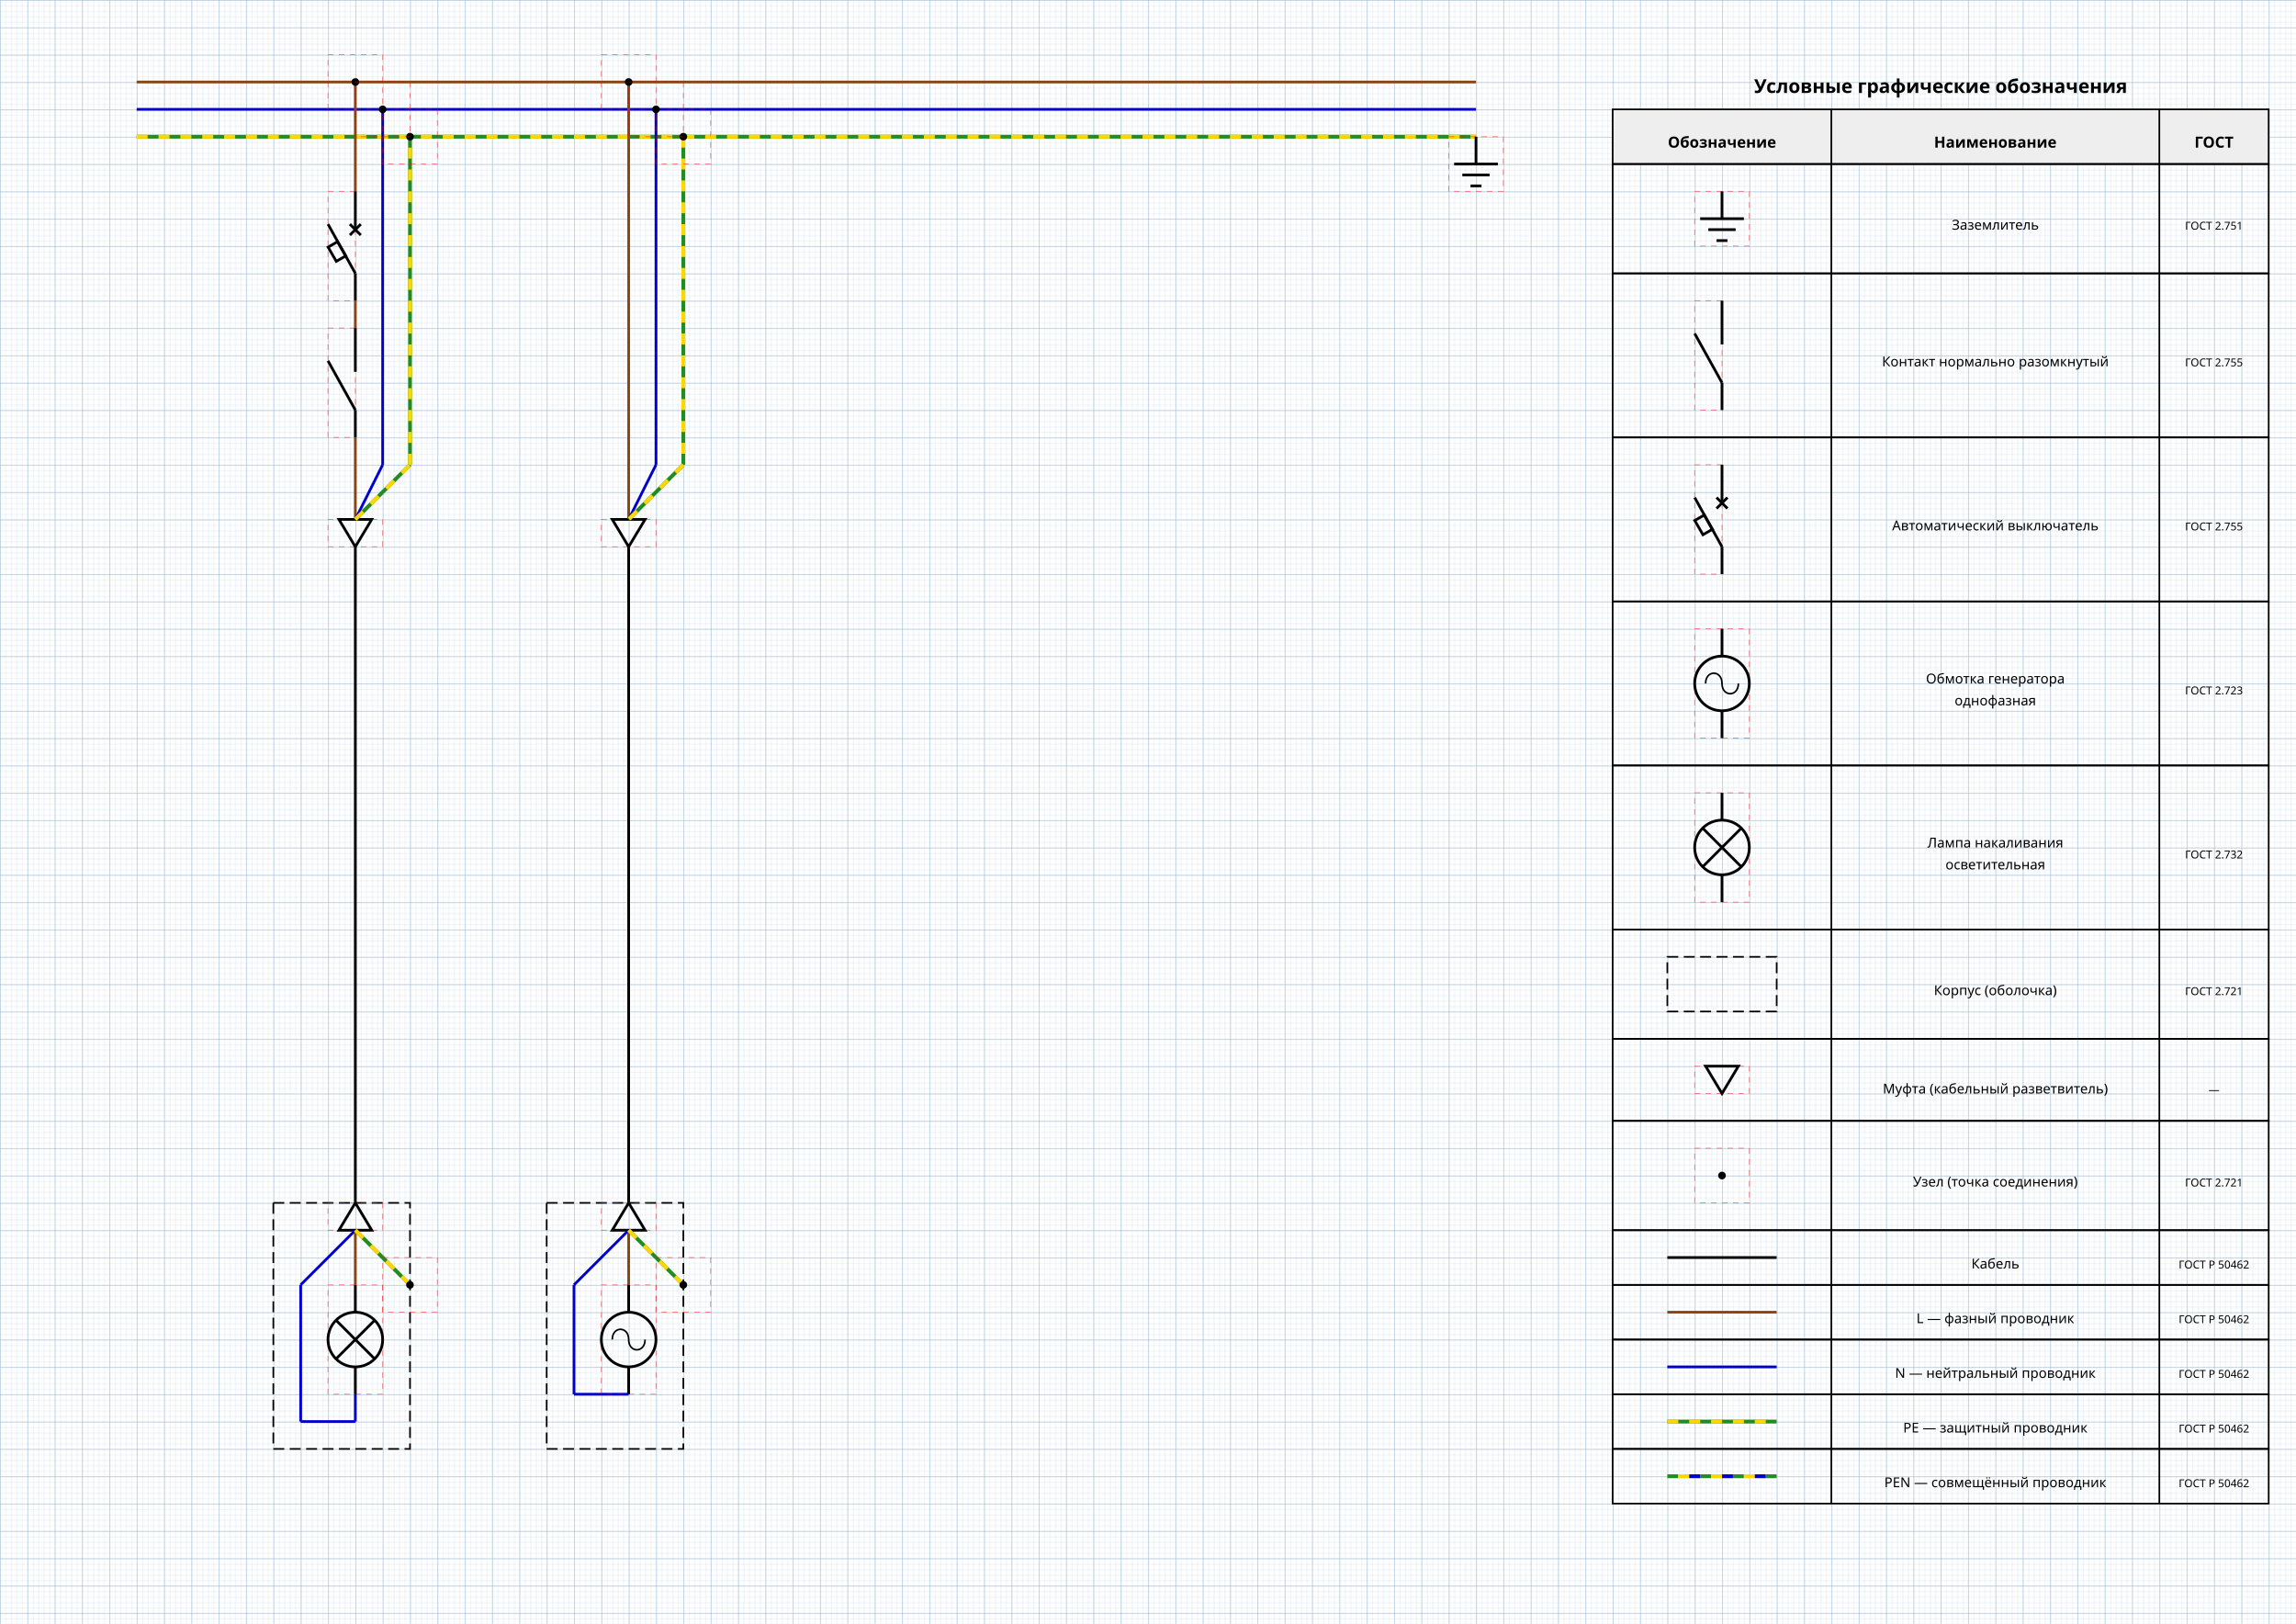
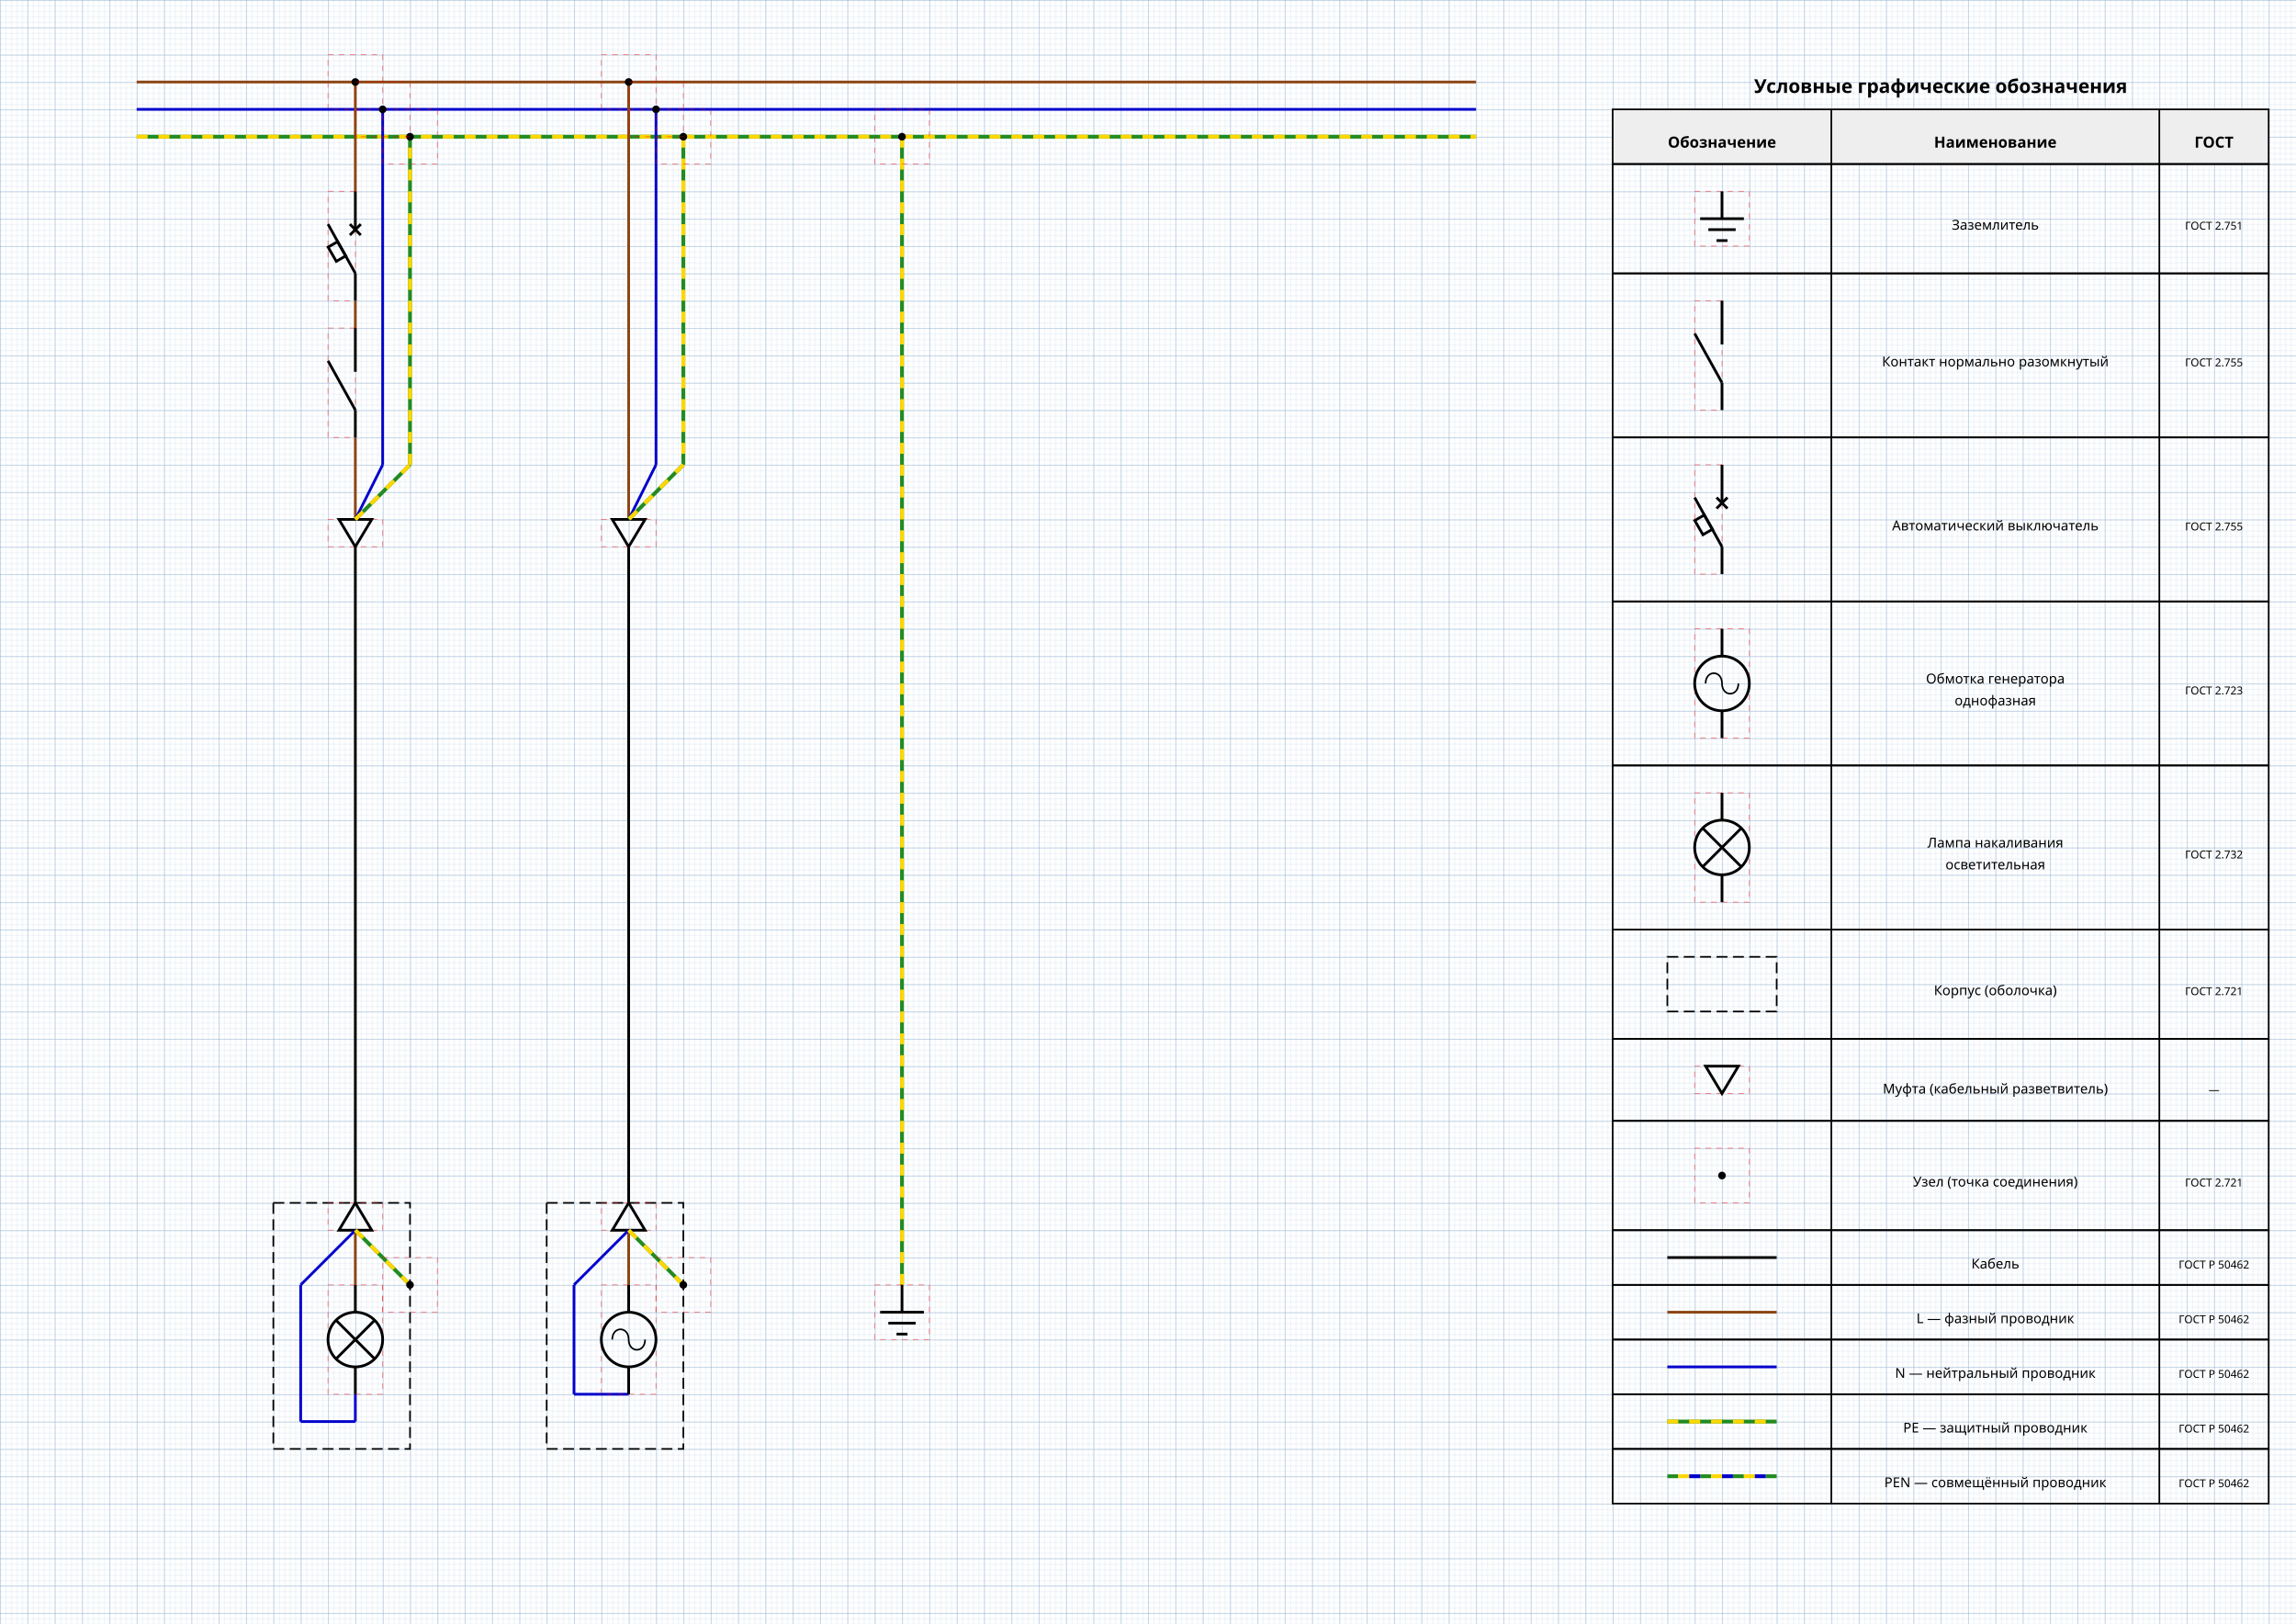
<svg xmlns="http://www.w3.org/2000/svg" width="420mm" height="297mm" viewBox="0 0 420 297">
  <rect width="420" height="297" fill="white" />
  <defs>
    <pattern id="mm1" width="1" height="1" patternUnits="userSpaceOnUse">
      <line x1="0" y1="0" x2="0" y2="1" stroke="#c8d8e8" stroke-width="0.1" />
      <line x1="0" y1="0" x2="1" y2="0" stroke="#c8d8e8" stroke-width="0.1" />
    </pattern>
    <pattern id="mm5" width="5" height="5" patternUnits="userSpaceOnUse">
      <rect width="5" height="5" fill="url(#mm1)" />
      <line x1="0" y1="0" x2="0" y2="5" stroke="#90b0d0" stroke-width="0.15" />
      <line x1="0" y1="0" x2="5" y2="0" stroke="#90b0d0" stroke-width="0.15" />
    </pattern>
    <symbol id="ugo-node" overflow="visible">
      <rect x="-5" y="-5" width="10" height="10" fill="none" stroke="red" stroke-width="0.15" stroke-dasharray="1,1" opacity="0.5" />
      <circle cx="0" cy="0" r="0.7" fill="black" stroke="none" />
    </symbol>
    <symbol id="ugo-ground" overflow="visible">
      <rect x="-5" y="0" width="10" height="10" fill="none" stroke="red" stroke-width="0.15" stroke-dasharray="1,1" opacity="0.5" />
      <g stroke="black" stroke-width="0.5">
        <line x1="0" y1="0" x2="0" y2="5" />
        <line x1="-4" y1="5" x2="4" y2="5" />
        <line x1="-2.5" y1="7" x2="2.5" y2="7" />
        <line x1="-1" y1="9" x2="1" y2="9" />
      </g>
    </symbol>
    <symbol id="ugo-contact" overflow="visible">
      <rect x="-5" y="0" width="5" height="20" fill="none" stroke="red" stroke-width="0.15" stroke-dasharray="1,1" opacity="0.5" />
      <g stroke="black" stroke-width="0.5" fill="none">
        <line x1="0" y1="0" x2="0" y2="8" />
        <line x1="0" y1="15" x2="-5" y2="6" />
        <line x1="0" y1="15" x2="0" y2="20" />
      </g>
    </symbol>
    <symbol id="ugo-breaker" overflow="visible">
      <rect x="-5" y="0" width="5" height="20" fill="none" stroke="red" stroke-width="0.15" stroke-dasharray="1,1" opacity="0.5" />
      <g stroke="black" stroke-width="0.5" fill="none">
        <line x1="0" y1="0" x2="0" y2="7" />
        <line x1="-1" y1="6" x2="1" y2="8" />
        <line x1="-1" y1="8" x2="1" y2="6" />
        <line x1="0" y1="15" x2="-5" y2="6" />
        <rect x="-2" y="-1.5" width="2" height="3" fill="none" stroke="black" stroke-width="0.5" transform="translate(-2.5, 10.5) rotate(-30)" />
        <line x1="0" y1="15" x2="0" y2="20" />
      </g>
    </symbol>
    <symbol id="ugo-generator" overflow="visible">
      <rect x="-5" y="0" width="10" height="20" fill="none" stroke="red" stroke-width="0.15" stroke-dasharray="1,1" opacity="0.5" />
      <g stroke="black" stroke-width="0.5" fill="none">
        <line x1="0" y1="0" x2="0" y2="5" />
        <circle cx="0" cy="10" r="5" />
        <path d="M-3,10 C-3,7.5 0,7.5 0,10 S3,12.5 3,10" stroke-width="0.3" />
        <line x1="0" y1="15" x2="0" y2="20" />
      </g>
    </symbol>
    <symbol id="ugo-lamp" overflow="visible">
      <rect x="-5" y="0" width="10" height="20" fill="none" stroke="red" stroke-width="0.15" stroke-dasharray="1,1" opacity="0.5" />
      <g stroke="black" stroke-width="0.5" fill="none">
        <line x1="0" y1="0" x2="0" y2="5" />
        <circle cx="0" cy="10" r="5" />
        <line x1="-3.5" y1="6.5" x2="3.5" y2="13.5" />
        <line x1="3.5" y1="6.5" x2="-3.5" y2="13.5" />
        <line x1="0" y1="15" x2="0" y2="20" />
      </g>
    </symbol>
    <symbol id="ugo-mufta" overflow="visible">
      <rect x="-5" y="0" width="10" height="5" fill="none" stroke="red" stroke-width="0.15" stroke-dasharray="1,1" opacity="0.5" />
      <polygon points="-3,0 3,0 0,5" stroke="black" stroke-width="0.5" fill="none" />
    </symbol>
  </defs>
  <rect width="420" height="297" fill="url(#mm5)" />
  <line x1="25" y1="15" x2="270" y2="15" stroke="#8B4513" stroke-width="0.5" />
  <line x1="25" y1="20" x2="270" y2="20" stroke="#0000CC" stroke-width="0.5" />
  <g stroke-width="0.7">
    <line x1="25" y1="25" x2="270" y2="25" stroke="#228B22" />
    <line x1="25" y1="25" x2="270" y2="25" stroke="#FFD700" stroke-dasharray="2,2" />
  </g>
  <rect x="50" y="220" width="25" height="45" fill="none" stroke="black" stroke-width="0.3" stroke-dasharray="2,1" />
  <rect x="100" y="220" width="25" height="45" fill="none" stroke="black" stroke-width="0.3" stroke-dasharray="2,1" />
  <g stroke="#8B4513" stroke-width="0.5">
    <line x1="65" y1="15" x2="65" y2="35" />
    <line x1="115" y1="15" x2="115" y2="95" />
    <line x1="115" y1="225" x2="115" y2="235" />
    <line x1="65" y1="55" x2="65" y2="60" />
    <line x1="65" y1="80" x2="65" y2="95" />
    <line x1="65" y1="225" x2="65" y2="235" />
  </g>
  <use href="#ugo-breaker" x="65" y="35" />
  <use href="#ugo-contact" x="65" y="60" />
  <use href="#ugo-mufta" x="65" y="95" />
  <line x1="65" y1="100" x2="65" y2="220" stroke="black" stroke-width="0.5" />
  <g transform="translate(65, 225) scale(1, -1)">
    <use href="#ugo-mufta" />
  </g>
  <use href="#ugo-mufta" x="115" y="95" />
  <line x1="115" y1="100" x2="115" y2="220" stroke="black" stroke-width="0.5" />
  <g transform="translate(115, 225) scale(1, -1)">
    <use href="#ugo-mufta" />
  </g>
  <g stroke="#0000CC" stroke-width="0.5">
    <line x1="70" y1="20" x2="70" y2="85" />
    <line x1="70" y1="85" x2="65" y2="95" />
    <line x1="65" y1="225" x2="55" y2="235" />
    <line x1="55" y1="235" x2="55" y2="260" />
    <line x1="55" y1="260" x2="65" y2="260" />
    <line x1="65" y1="260" x2="65" y2="255" />
    <line x1="120" y1="20" x2="120" y2="85" />
    <line x1="120" y1="85" x2="115" y2="95" />
    <line x1="115" y1="225" x2="105" y2="235" />
    <line x1="105" y1="235" x2="105" y2="255" />
    <line x1="105" y1="255" x2="115" y2="255" />
  </g>
  <g stroke-width="0.7">
    <line x1="65" y1="95" x2="75" y2="85" stroke="#228B22" />
    <line x1="75" y1="85" x2="75" y2="25" stroke="#228B22" />
    <line x1="65" y1="225" x2="75" y2="235" stroke="#228B22" />
    <line x1="125" y1="25" x2="125" y2="85" stroke="#228B22" />
    <line x1="125" y1="85" x2="115" y2="95" stroke="#228B22" />
    <line x1="115" y1="225" x2="125" y2="235" stroke="#228B22" />
+     <line x1="165" y1="25" x2="165" y2="235" stroke="#228B22" />
    <line x1="65" y1="95" x2="75" y2="85" stroke="#FFD700" stroke-dasharray="2,2" />
    <line x1="75" y1="85" x2="75" y2="25" stroke="#FFD700" stroke-dasharray="2,2" />
    <line x1="65" y1="225" x2="75" y2="235" stroke="#FFD700" stroke-dasharray="2,2" />
    <line x1="125" y1="25" x2="125" y2="85" stroke="#FFD700" stroke-dasharray="2,2" />
    <line x1="125" y1="85" x2="115" y2="95" stroke="#FFD700" stroke-dasharray="2,2" />
    <line x1="115" y1="225" x2="125" y2="235" stroke="#FFD700" stroke-dasharray="2,2" />
+     <line x1="165" y1="25" x2="165" y2="235" stroke="#FFD700" stroke-dasharray="2,2" />
  </g>
  <use href="#ugo-node" x="75" y="235" />
  <use href="#ugo-node" x="75" y="25" />
  <use href="#ugo-node" x="125" y="25" />
  <use href="#ugo-node" x="125" y="235" />
+   <use href="#ugo-node" x="165" y="25" />
  <use href="#ugo-node" x="65" y="15" />
  <use href="#ugo-node" x="115" y="15" />
  <use href="#ugo-node" x="70" y="20" />
  <use href="#ugo-node" x="120" y="20" />
  <use href="#ugo-generator" x="115" y="235" />
  <use href="#ugo-lamp" x="65" y="235" />
-   <use href="#ugo-ground" x="270" y="25" />
+   <use href="#ugo-ground" x="165" y="235" />
  <g transform="translate(295, 20)" stroke="black" stroke-width="0.3" font-family="sans-serif">
    <text x="60" y="-3" font-size="3.5" font-weight="bold" text-anchor="middle" stroke="none" fill="black">Условные графические обозначения</text>
    <rect x="0" y="0" width="120" height="10" fill="#eee" stroke="black" />
    <text x="20" y="7" font-size="2.8" text-anchor="middle" stroke="none" fill="black" font-weight="bold">Обозначение</text>
    <text x="70" y="7" font-size="2.8" text-anchor="middle" stroke="none" fill="black" font-weight="bold">Наименование</text>
    <text x="110" y="7" font-size="2.8" text-anchor="middle" stroke="none" fill="black" font-weight="bold">ГОСТ</text>
    <line x1="40" y1="0" x2="40" y2="10" />
    <line x1="100" y1="0" x2="100" y2="10" />
    <rect x="0" y="10" width="120" height="20" fill="none" stroke="black" />
    <line x1="40" y1="10" x2="40" y2="30" />
    <line x1="100" y1="10" x2="100" y2="30" />
    <use href="#ugo-ground" x="20" y="15" />
    <text x="70" y="22" font-size="2.5" text-anchor="middle" stroke="none" fill="black">Заземлитель</text>
    <text x="110" y="22" font-size="2" text-anchor="middle" stroke="none" fill="black">ГОСТ 2.751</text>
    <rect x="0" y="30" width="120" height="30" fill="none" stroke="black" />
    <line x1="40" y1="30" x2="40" y2="60" />
    <line x1="100" y1="30" x2="100" y2="60" />
    <use href="#ugo-contact" x="20" y="35" />
    <text x="70" y="47" font-size="2.5" text-anchor="middle" stroke="none" fill="black">Контакт нормально разомкнутый</text>
    <text x="110" y="47" font-size="2" text-anchor="middle" stroke="none" fill="black">ГОСТ 2.755</text>
    <rect x="0" y="60" width="120" height="30" fill="none" stroke="black" />
    <line x1="40" y1="60" x2="40" y2="90" />
    <line x1="100" y1="60" x2="100" y2="90" />
    <use href="#ugo-breaker" x="20" y="65" />
    <text x="70" y="77" font-size="2.5" text-anchor="middle" stroke="none" fill="black">Автоматический выключатель</text>
    <text x="110" y="77" font-size="2" text-anchor="middle" stroke="none" fill="black">ГОСТ 2.755</text>
    <rect x="0" y="90" width="120" height="30" fill="none" stroke="black" />
    <line x1="40" y1="90" x2="40" y2="120" />
    <line x1="100" y1="90" x2="100" y2="120" />
    <use href="#ugo-generator" x="20" y="95" />
    <text x="70" y="105" font-size="2.5" text-anchor="middle" stroke="none" fill="black">Обмотка генератора</text>
    <text x="70" y="109" font-size="2.5" text-anchor="middle" stroke="none" fill="black">однофазная</text>
    <text x="110" y="107" font-size="2" text-anchor="middle" stroke="none" fill="black">ГОСТ 2.723</text>
    <rect x="0" y="120" width="120" height="30" fill="none" stroke="black" />
    <line x1="40" y1="120" x2="40" y2="150" />
    <line x1="100" y1="120" x2="100" y2="150" />
    <use href="#ugo-lamp" x="20" y="125" />
    <text x="70" y="135" font-size="2.5" text-anchor="middle" stroke="none" fill="black">Лампа накаливания</text>
    <text x="70" y="139" font-size="2.5" text-anchor="middle" stroke="none" fill="black">осветительная</text>
    <text x="110" y="137" font-size="2" text-anchor="middle" stroke="none" fill="black">ГОСТ 2.732</text>
    <rect x="0" y="150" width="120" height="20" fill="none" stroke="black" />
    <line x1="40" y1="150" x2="40" y2="170" />
    <line x1="100" y1="150" x2="100" y2="170" />
    <rect x="10" y="155" width="20" height="10" fill="none" stroke="black" stroke-dasharray="2,1" />
    <text x="70" y="162" font-size="2.5" text-anchor="middle" stroke="none" fill="black">Корпус (оболочка)</text>
    <text x="110" y="162" font-size="2" text-anchor="middle" stroke="none" fill="black">ГОСТ 2.721</text>
    <rect x="0" y="170" width="120" height="15" fill="none" stroke="black" />
    <line x1="40" y1="170" x2="40" y2="185" />
    <line x1="100" y1="170" x2="100" y2="185" />
    <use href="#ugo-mufta" x="20" y="175" />
    <text x="70" y="180" font-size="2.5" text-anchor="middle" stroke="none" fill="black">Муфта (кабельный разветвитель)</text>
    <text x="110" y="180" font-size="2" text-anchor="middle" stroke="none" fill="black">—</text>
    <rect x="0" y="185" width="120" height="20" fill="none" stroke="black" />
    <line x1="40" y1="185" x2="40" y2="205" />
    <line x1="100" y1="185" x2="100" y2="205" />
    <use href="#ugo-node" x="20" y="195" />
    <text x="70" y="197" font-size="2.5" text-anchor="middle" stroke="none" fill="black">Узел (точка соединения)</text>
    <text x="110" y="197" font-size="2" text-anchor="middle" stroke="none" fill="black">ГОСТ 2.721</text>
    <rect x="0" y="205" width="120" height="10" fill="none" stroke="black" />
    <line x1="40" y1="205" x2="40" y2="215" />
    <line x1="100" y1="205" x2="100" y2="215" />
    <line x1="10" y1="210" x2="30" y2="210" stroke="black" stroke-width="0.5" />
    <text x="70" y="212" font-size="2.5" text-anchor="middle" stroke="none" fill="black">Кабель</text>
    <text x="110" y="212" font-size="2" text-anchor="middle" stroke="none" fill="black">ГОСТ Р 50462</text>
    <rect x="0" y="215" width="120" height="10" fill="none" stroke="black" />
    <line x1="40" y1="215" x2="40" y2="225" />
    <line x1="100" y1="215" x2="100" y2="225" />
    <line x1="10" y1="220" x2="30" y2="220" stroke="#8B4513" stroke-width="0.5" />
    <text x="70" y="222" font-size="2.5" text-anchor="middle" stroke="none" fill="black">L — фазный проводник</text>
    <text x="110" y="222" font-size="2" text-anchor="middle" stroke="none" fill="black">ГОСТ Р 50462</text>
    <rect x="0" y="225" width="120" height="10" fill="none" stroke="black" />
    <line x1="40" y1="225" x2="40" y2="235" />
    <line x1="100" y1="225" x2="100" y2="235" />
    <line x1="10" y1="230" x2="30" y2="230" stroke="#0000CC" stroke-width="0.5" />
    <text x="70" y="232" font-size="2.5" text-anchor="middle" stroke="none" fill="black">N — нейтральный проводник</text>
    <text x="110" y="232" font-size="2" text-anchor="middle" stroke="none" fill="black">ГОСТ Р 50462</text>
    <rect x="0" y="235" width="120" height="10" fill="none" stroke="black" />
    <line x1="40" y1="235" x2="40" y2="245" />
    <line x1="100" y1="235" x2="100" y2="245" />
    <line x1="10" y1="240" x2="30" y2="240" stroke="#228B22" stroke-width="0.7" />
    <line x1="10" y1="240" x2="30" y2="240" stroke="#FFD700" stroke-width="0.7" stroke-dasharray="2,2" />
    <text x="70" y="242" font-size="2.5" text-anchor="middle" stroke="none" fill="black">PE — защитный проводник</text>
    <text x="110" y="242" font-size="2" text-anchor="middle" stroke="none" fill="black">ГОСТ Р 50462</text>
    <rect x="0" y="245" width="120" height="10" fill="none" stroke="black" />
    <line x1="40" y1="245" x2="40" y2="255" />
    <line x1="100" y1="245" x2="100" y2="255" />
    <line x1="10" y1="250" x2="30" y2="250" stroke="#228B22" stroke-width="0.7" stroke-dasharray="2,4" stroke-dashoffset="0" />
    <line x1="10" y1="250" x2="30" y2="250" stroke="#FFD700" stroke-width="0.7" stroke-dasharray="2,4" stroke-dashoffset="4" />
    <line x1="10" y1="250" x2="30" y2="250" stroke="#0000CC" stroke-width="0.7" stroke-dasharray="2,4" stroke-dashoffset="2" />
    <text x="70" y="252" font-size="2.5" text-anchor="middle" stroke="none" fill="black">PEN — совмещённый проводник</text>
    <text x="110" y="252" font-size="2" text-anchor="middle" stroke="none" fill="black">ГОСТ Р 50462</text>
  </g>
</svg>
